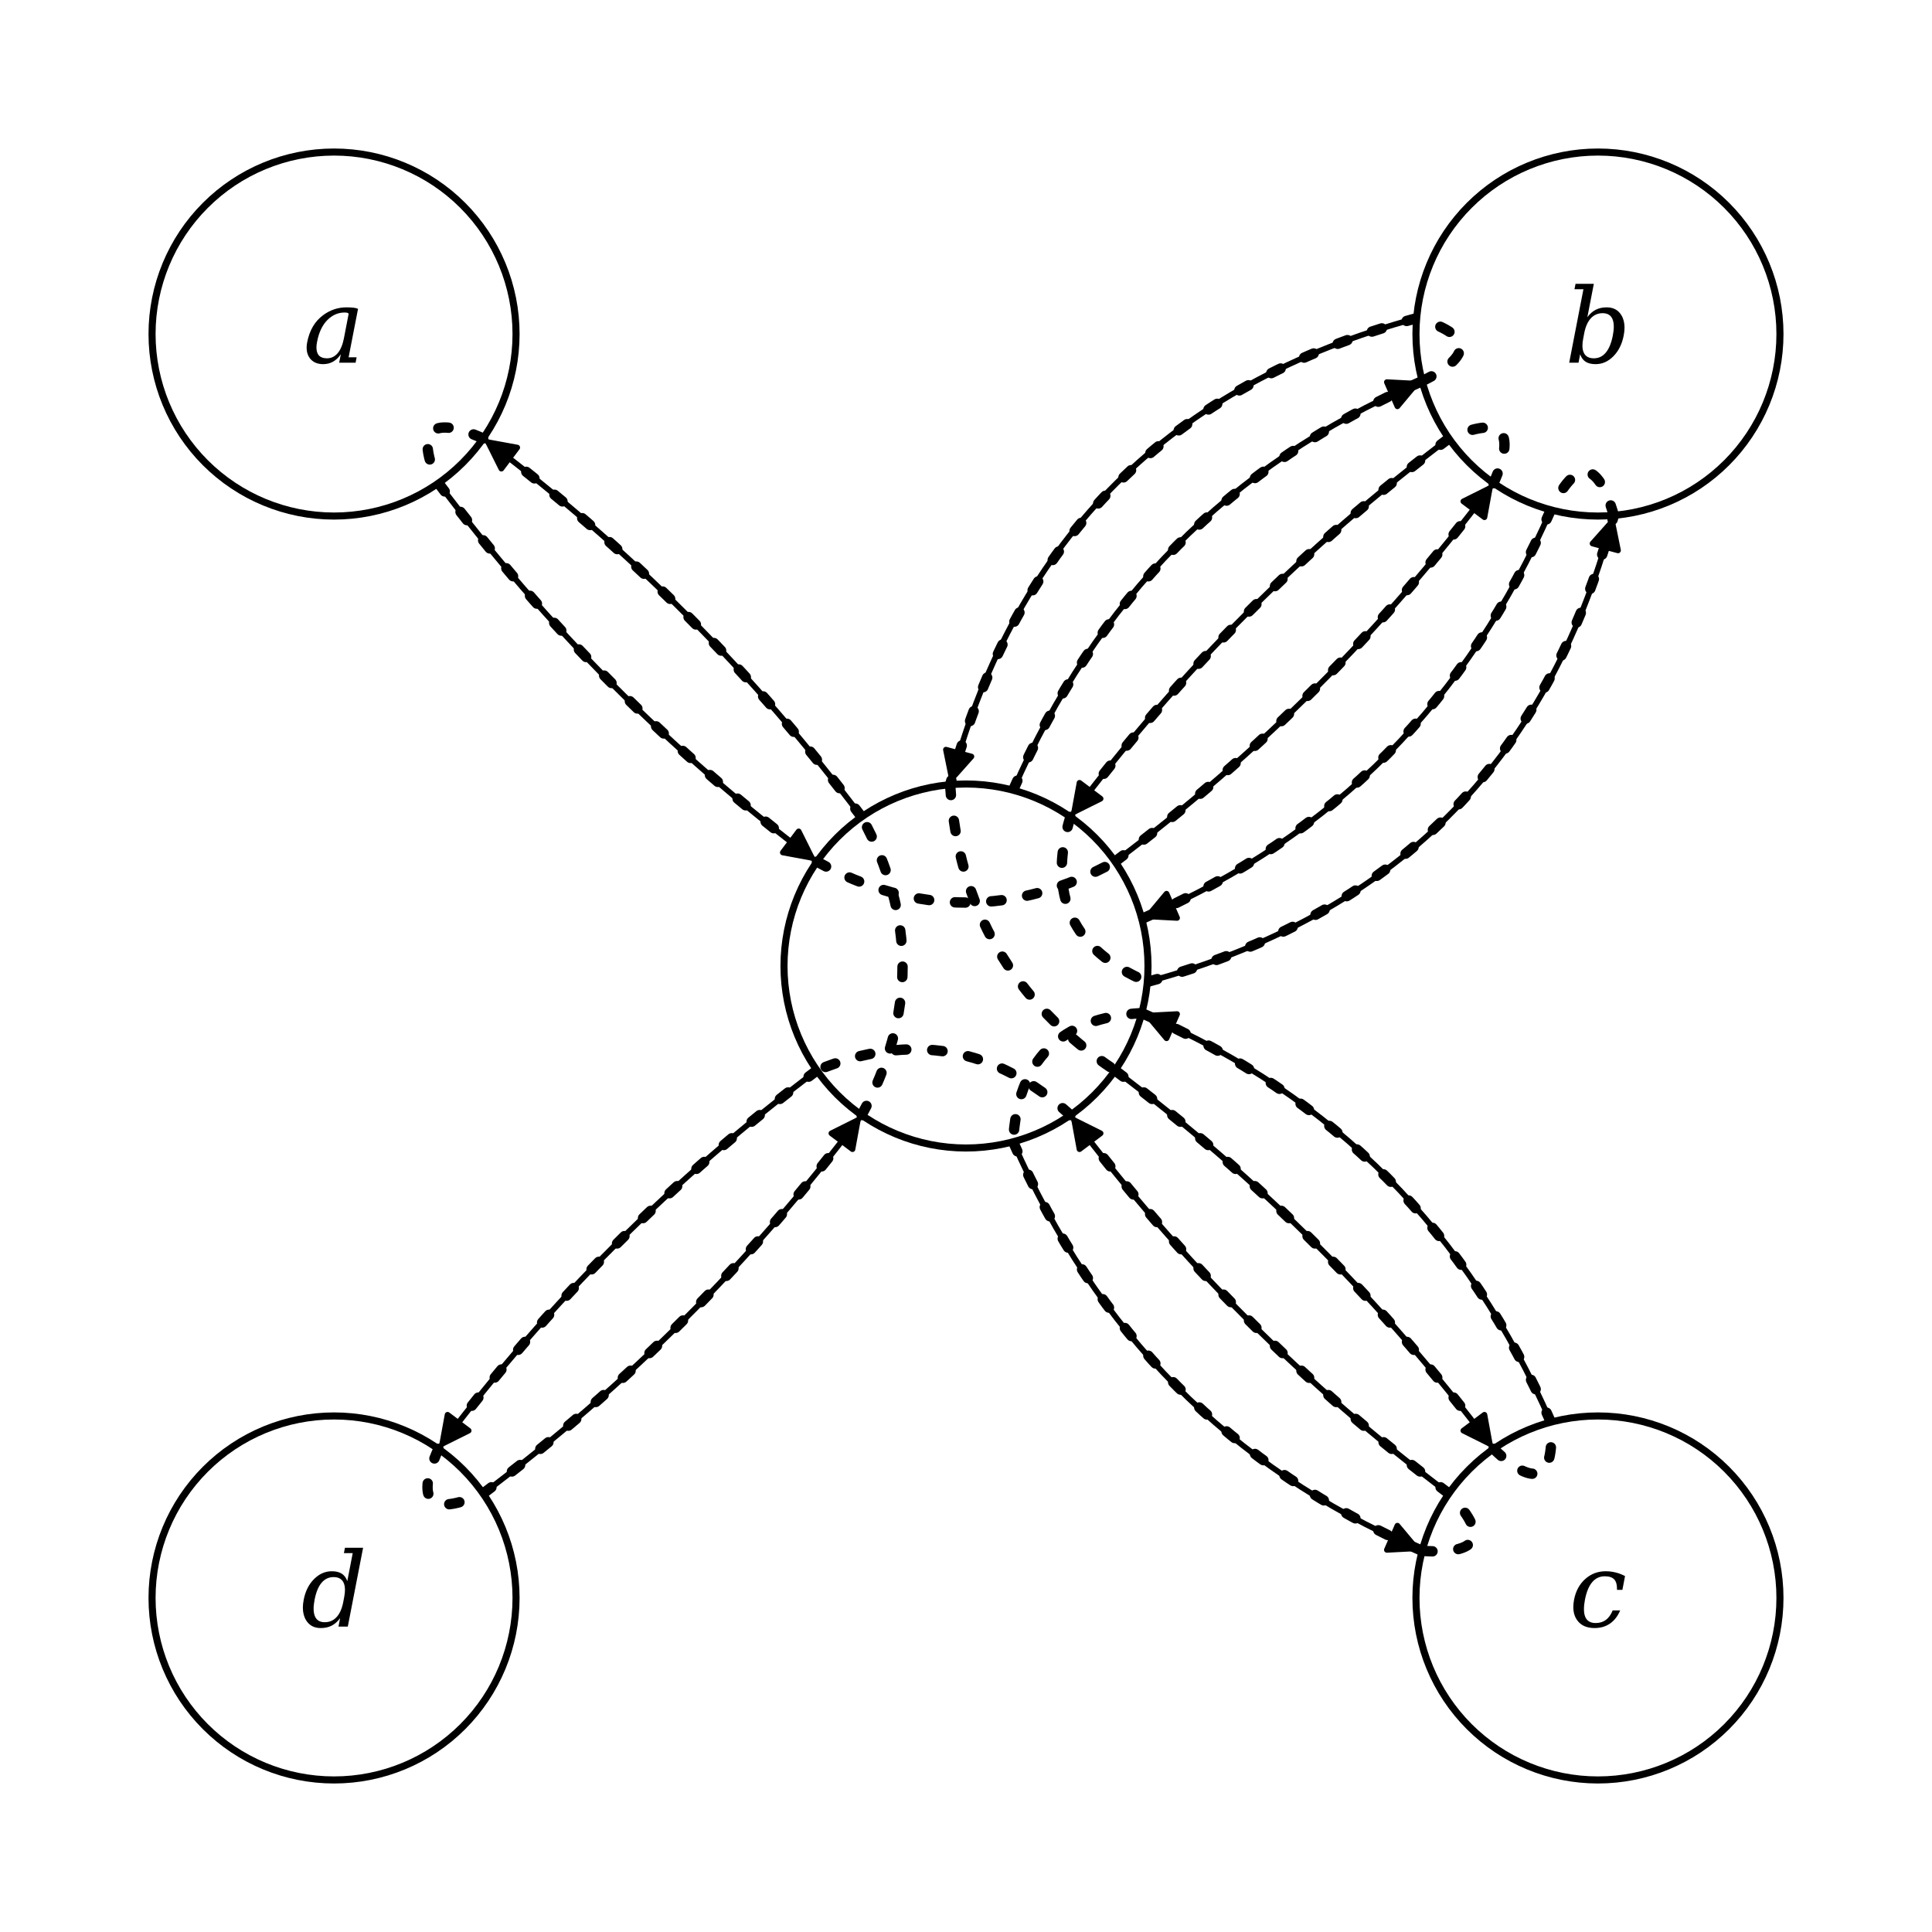
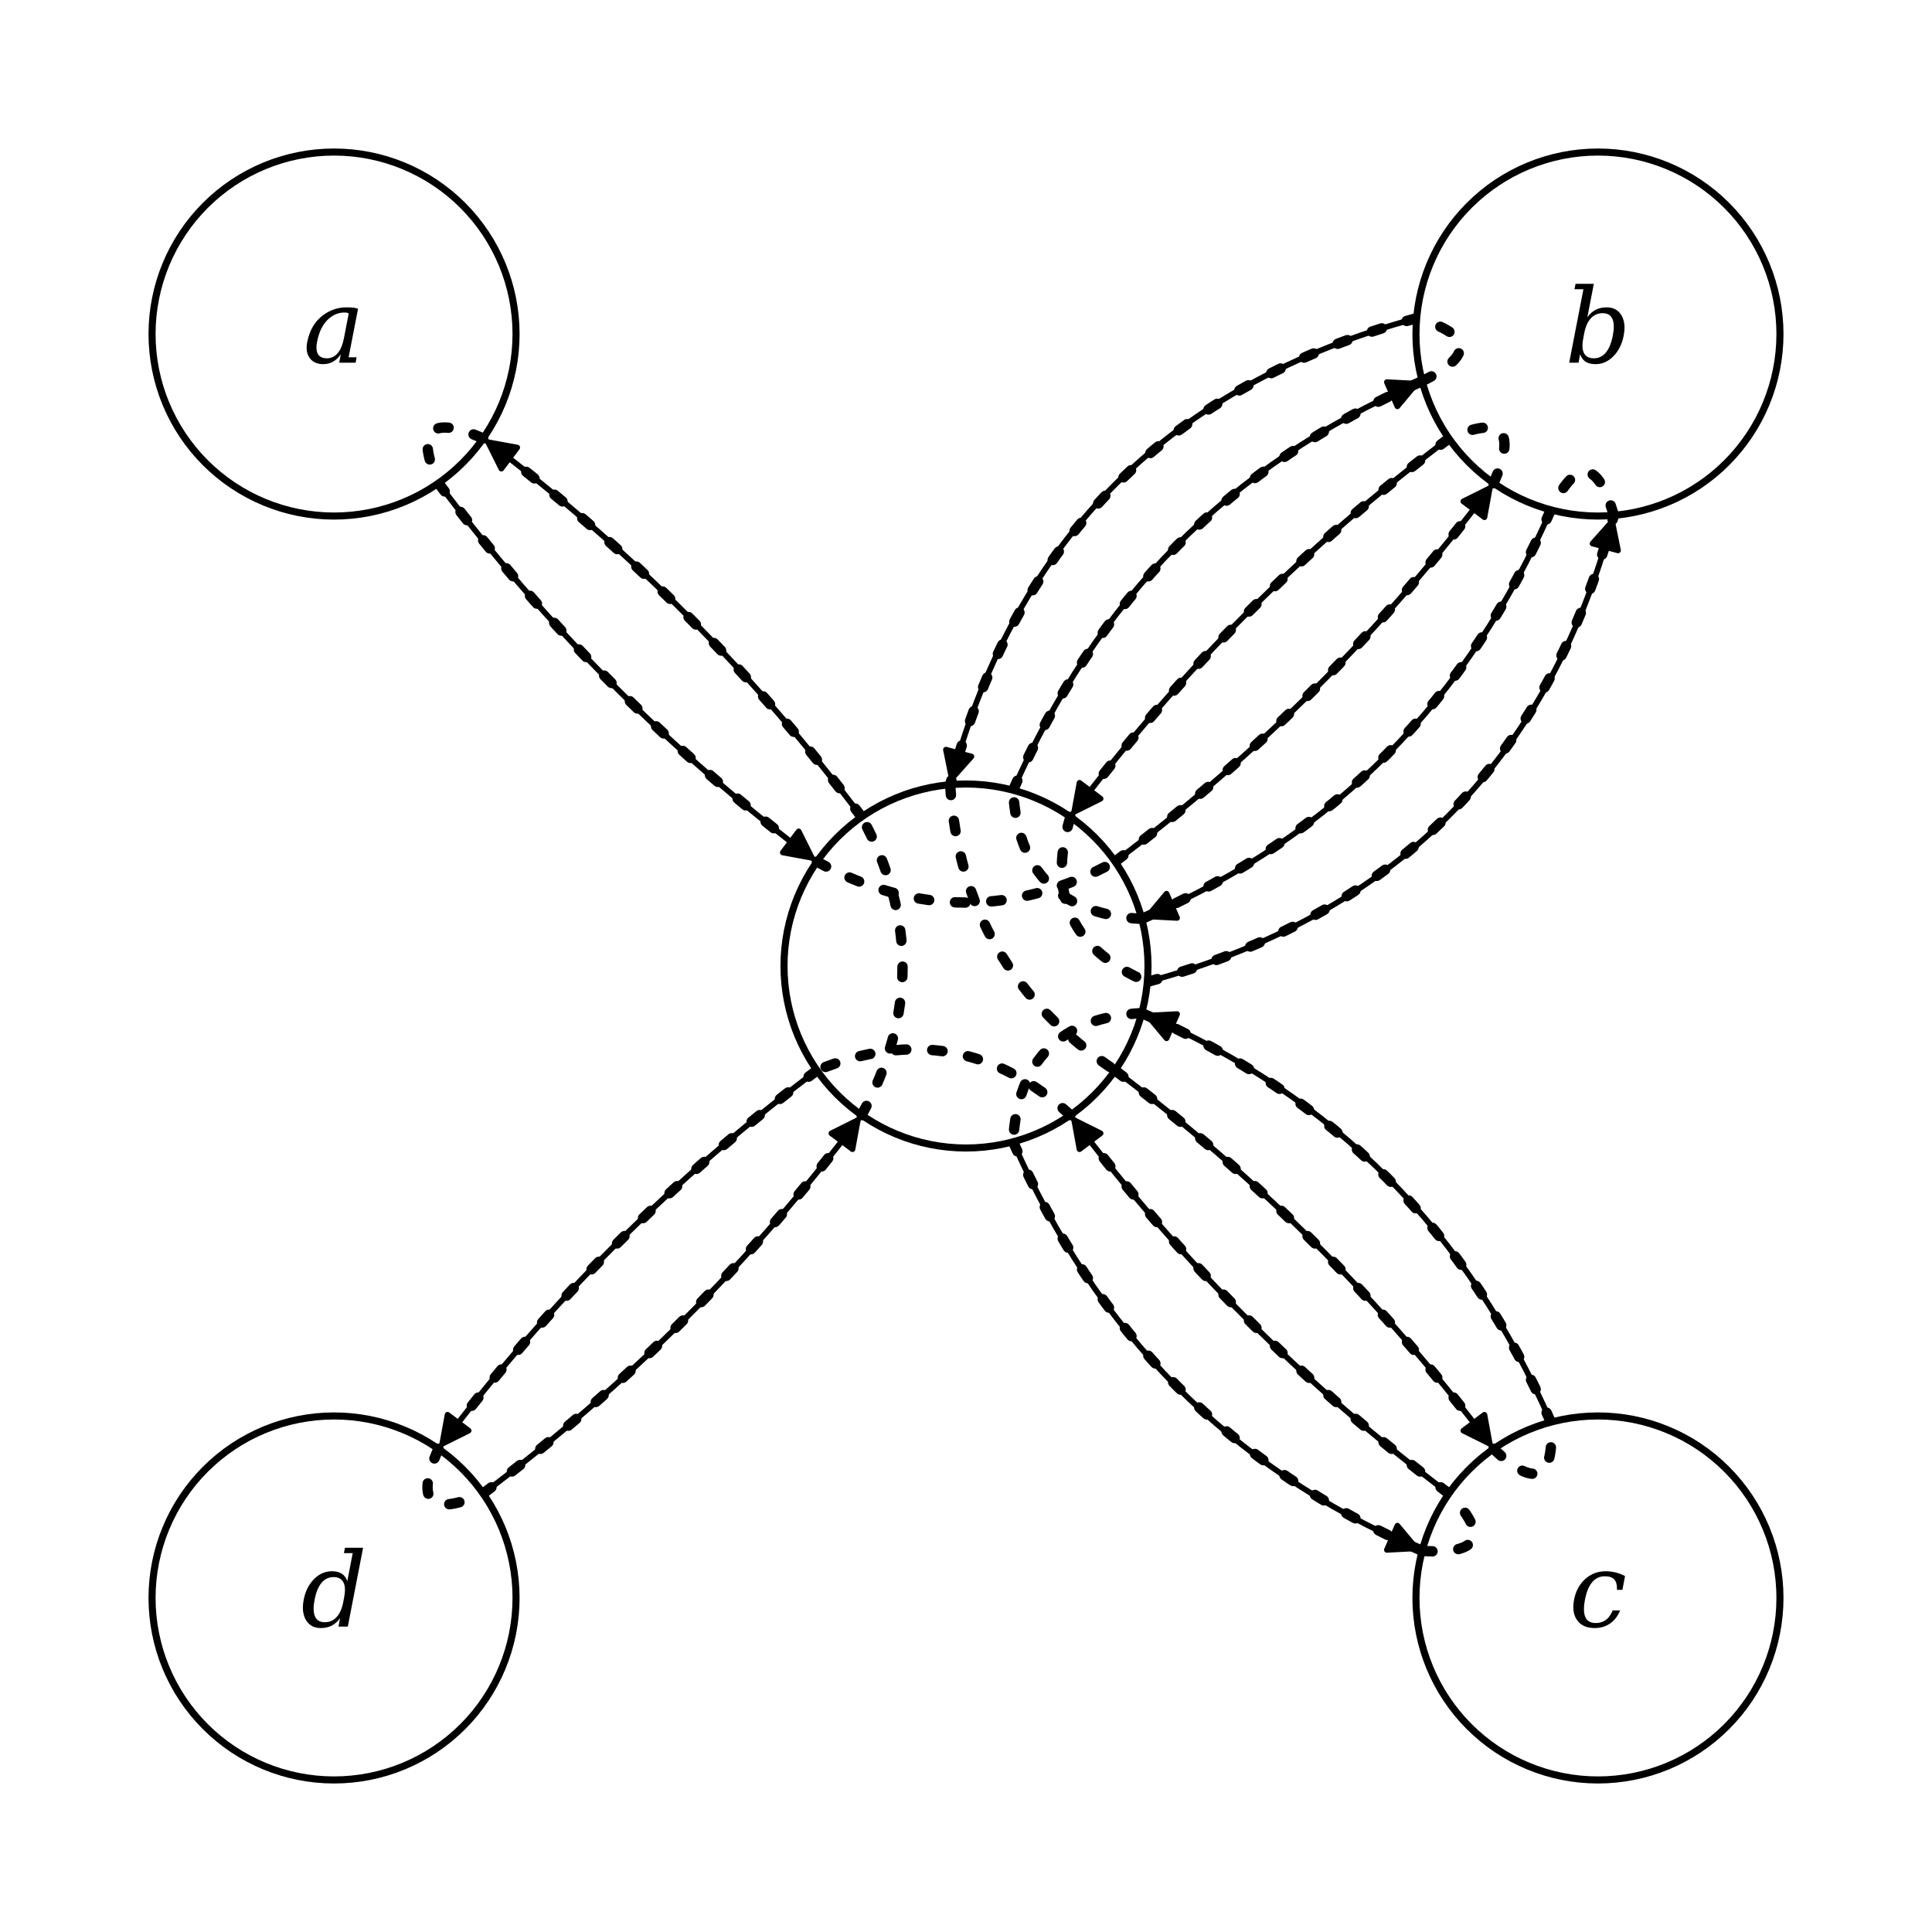
<svg xmlns="http://www.w3.org/2000/svg" xmlns:xlink="http://www.w3.org/1999/xlink" width="409.68pt" height="409.68pt" viewBox="0 0 409.68 409.68" version="1.1">
  <defs>
    <style type="text/css">*{stroke-linejoin: round; stroke-linecap: butt}</style>
  </defs>
  <g id="figure_1">
    <g id="patch_1">
      <path d="M 0 409.68  L 409.68 409.68  L 409.68 0  L 0 0  z " style="fill: #ffffff" />
    </g>
    <g id="axes_1">
      <g id="patch_2">
-         <path d="M 92.971 102.448  Q 127.413 148.261 172.154 181.897  " clip-path="url(#pc5be19a4e5)" style="fill: none; stroke: #000000; stroke-width: 1.2; stroke-linecap: round" />
-         <path d="M 169.36 176.294  L 172.154 181.897  L 165.995 180.77  z " clip-path="url(#pc5be19a4e5)" style="stroke: #000000; stroke-width: 1.2; stroke-linecap: round" />
+         <path d="M 92.971 102.448  Q 127.413 148.261 172.154 181.897  " clip-path="url(#p7b0870ecf8)" style="fill: none; stroke: #000000; stroke-width: 1.2; stroke-linecap: round" />
+         <path d="M 169.36 176.294  L 172.154 181.897  L 165.995 180.77  z " clip-path="url(#p7b0870ecf8)" style="stroke: #000000; stroke-width: 1.2; stroke-linecap: round" />
      </g>
      <g id="patch_3">
-         <path d="M 182.704 173.226  Q 148.261 127.413 103.521 93.777  " clip-path="url(#pc5be19a4e5)" style="fill: none; stroke: #000000; stroke-width: 1.2; stroke-linecap: round" />
-         <path d="M 106.314 99.38  L 103.521 93.777  L 109.68 94.904  z " clip-path="url(#pc5be19a4e5)" style="stroke: #000000; stroke-width: 1.2; stroke-linecap: round" />
+         <path d="M 182.704 173.226  Q 148.261 127.413 103.521 93.777  " clip-path="url(#p7b0870ecf8)" style="fill: none; stroke: #000000; stroke-width: 1.2; stroke-linecap: round" />
+         <path d="M 106.314 99.38  L 103.521 93.777  L 109.68 94.904  z " clip-path="url(#p7b0870ecf8)" style="stroke: #000000; stroke-width: 1.2; stroke-linecap: round" />
      </g>
      <g id="patch_4">
-         <path d="M 300.399 67.471  Q 222.511 88.505 201.826 165.098  " clip-path="url(#pc5be19a4e5)" style="fill: none; stroke: #000000; stroke-width: 1.2; stroke-linecap: round" />
-         <path d="M 205.989 160.422  L 201.826 165.098  L 200.583 158.962  z " clip-path="url(#pc5be19a4e5)" style="stroke: #000000; stroke-width: 1.2; stroke-linecap: round" />
+         <path d="M 300.399 67.471  Q 222.511 88.505 201.826 165.098  " clip-path="url(#p7b0870ecf8)" style="fill: none; stroke: #000000; stroke-width: 1.2; stroke-linecap: round" />
+         <path d="M 205.989 160.422  L 201.826 165.098  L 200.583 158.962  z " clip-path="url(#p7b0870ecf8)" style="stroke: #000000; stroke-width: 1.2; stroke-linecap: round" />
      </g>
      <g id="patch_5">
-         <path d="M 214.829 167.561  Q 241.142 107.136 300.337 81.359  " clip-path="url(#pc5be19a4e5)" style="fill: none; stroke: #000000; stroke-width: 1.2; stroke-linecap: round" />
-         <path d="M 294.085 81.028  L 300.337 81.359  L 296.32 86.162  z " clip-path="url(#pc5be19a4e5)" style="stroke: #000000; stroke-width: 1.2; stroke-linecap: round" />
+         <path d="M 214.829 167.561  Q 241.142 107.136 300.337 81.359  " clip-path="url(#p7b0870ecf8)" style="fill: none; stroke: #000000; stroke-width: 1.2; stroke-linecap: round" />
+         <path d="M 294.085 81.028  L 300.337 81.359  L 296.32 86.162  z " clip-path="url(#p7b0870ecf8)" style="stroke: #000000; stroke-width: 1.2; stroke-linecap: round" />
      </g>
      <g id="patch_6">
-         <path d="M 307.232 92.971  Q 261.419 127.413 227.783 172.154  " clip-path="url(#pc5be19a4e5)" style="fill: none; stroke: #000000; stroke-width: 1.2; stroke-linecap: round" />
-         <path d="M 233.386 169.36  L 227.783 172.154  L 228.91 165.995  z " clip-path="url(#pc5be19a4e5)" style="stroke: #000000; stroke-width: 1.2; stroke-linecap: round" />
+         <path d="M 307.232 92.971  Q 261.419 127.413 227.783 172.154  " clip-path="url(#p7b0870ecf8)" style="fill: none; stroke: #000000; stroke-width: 1.2; stroke-linecap: round" />
+         <path d="M 233.386 169.36  L 227.783 172.154  L 228.91 165.995  z " clip-path="url(#p7b0870ecf8)" style="stroke: #000000; stroke-width: 1.2; stroke-linecap: round" />
      </g>
      <g id="patch_7">
-         <path d="M 236.454 182.704  Q 282.267 148.261 315.903 103.521  " clip-path="url(#pc5be19a4e5)" style="fill: none; stroke: #000000; stroke-width: 1.2; stroke-linecap: round" />
-         <path d="M 310.3 106.314  L 315.903 103.521  L 314.776 109.68  z " clip-path="url(#pc5be19a4e5)" style="stroke: #000000; stroke-width: 1.2; stroke-linecap: round" />
+         <path d="M 236.454 182.704  Q 282.267 148.261 315.903 103.521  " clip-path="url(#p7b0870ecf8)" style="fill: none; stroke: #000000; stroke-width: 1.2; stroke-linecap: round" />
+         <path d="M 310.3 106.314  L 315.903 103.521  L 314.776 109.68  z " clip-path="url(#p7b0870ecf8)" style="stroke: #000000; stroke-width: 1.2; stroke-linecap: round" />
      </g>
      <g id="patch_8">
-         <path d="M 328.857 108.113  Q 302.544 168.538 243.349 194.316  " clip-path="url(#pc5be19a4e5)" style="fill: none; stroke: #000000; stroke-width: 1.2; stroke-linecap: round" />
-         <path d="M 249.601 194.647  L 243.349 194.316  L 247.365 189.513  z " clip-path="url(#pc5be19a4e5)" style="stroke: #000000; stroke-width: 1.2; stroke-linecap: round" />
+         <path d="M 328.857 108.113  Q 302.544 168.538 243.349 194.316  " clip-path="url(#p7b0870ecf8)" style="fill: none; stroke: #000000; stroke-width: 1.2; stroke-linecap: round" />
+         <path d="M 249.601 194.647  L 243.349 194.316  L 247.365 189.513  z " clip-path="url(#p7b0870ecf8)" style="stroke: #000000; stroke-width: 1.2; stroke-linecap: round" />
      </g>
      <g id="patch_9">
-         <path d="M 243.287 208.204  Q 321.175 187.169 341.859 110.576  " clip-path="url(#pc5be19a4e5)" style="fill: none; stroke: #000000; stroke-width: 1.2; stroke-linecap: round" />
-         <path d="M 337.696 115.253  L 341.859 110.576  L 343.103 116.713  z " clip-path="url(#pc5be19a4e5)" style="stroke: #000000; stroke-width: 1.2; stroke-linecap: round" />
+         <path d="M 243.287 208.204  Q 321.175 187.169 341.859 110.576  " clip-path="url(#p7b0870ecf8)" style="fill: none; stroke: #000000; stroke-width: 1.2; stroke-linecap: round" />
+         <path d="M 337.696 115.253  L 341.859 110.576  L 343.103 116.713  z " clip-path="url(#p7b0870ecf8)" style="stroke: #000000; stroke-width: 1.2; stroke-linecap: round" />
      </g>
      <g id="patch_10">
-         <path d="M 328.857 301.567  Q 302.544 241.142 243.349 215.364  " clip-path="url(#pc5be19a4e5)" style="fill: none; stroke: #000000; stroke-width: 1.2; stroke-linecap: round" />
-         <path d="M 247.365 220.167  L 243.349 215.364  L 249.601 215.033  z " clip-path="url(#pc5be19a4e5)" style="stroke: #000000; stroke-width: 1.2; stroke-linecap: round" />
+         <path d="M 328.857 301.567  Q 302.544 241.142 243.349 215.364  " clip-path="url(#p7b0870ecf8)" style="fill: none; stroke: #000000; stroke-width: 1.2; stroke-linecap: round" />
+         <path d="M 247.365 220.167  L 243.349 215.364  L 249.601 215.033  z " clip-path="url(#p7b0870ecf8)" style="stroke: #000000; stroke-width: 1.2; stroke-linecap: round" />
      </g>
      <g id="patch_11">
-         <path d="M 236.454 226.976  Q 282.267 261.419 315.903 306.159  " clip-path="url(#pc5be19a4e5)" style="fill: none; stroke: #000000; stroke-width: 1.2; stroke-linecap: round" />
-         <path d="M 314.776 300  L 315.903 306.159  L 310.3 303.366  z " clip-path="url(#pc5be19a4e5)" style="stroke: #000000; stroke-width: 1.2; stroke-linecap: round" />
+         <path d="M 236.454 226.976  Q 282.267 261.419 315.903 306.159  " clip-path="url(#p7b0870ecf8)" style="fill: none; stroke: #000000; stroke-width: 1.2; stroke-linecap: round" />
+         <path d="M 314.776 300  L 315.903 306.159  L 310.3 303.366  z " clip-path="url(#p7b0870ecf8)" style="stroke: #000000; stroke-width: 1.2; stroke-linecap: round" />
      </g>
      <g id="patch_12">
-         <path d="M 307.232 316.709  Q 261.419 282.267 227.783 237.526  " clip-path="url(#pc5be19a4e5)" style="fill: none; stroke: #000000; stroke-width: 1.2; stroke-linecap: round" />
-         <path d="M 228.91 243.685  L 227.783 237.526  L 233.386 240.32  z " clip-path="url(#pc5be19a4e5)" style="stroke: #000000; stroke-width: 1.2; stroke-linecap: round" />
+         <path d="M 307.232 316.709  Q 261.419 282.267 227.783 237.526  " clip-path="url(#p7b0870ecf8)" style="fill: none; stroke: #000000; stroke-width: 1.2; stroke-linecap: round" />
+         <path d="M 228.91 243.685  L 227.783 237.526  L 233.386 240.32  z " clip-path="url(#p7b0870ecf8)" style="stroke: #000000; stroke-width: 1.2; stroke-linecap: round" />
      </g>
      <g id="patch_13">
-         <path d="M 214.829 242.119  Q 241.142 302.544 300.337 328.321  " clip-path="url(#pc5be19a4e5)" style="fill: none; stroke: #000000; stroke-width: 1.2; stroke-linecap: round" />
-         <path d="M 296.32 323.518  L 300.337 328.321  L 294.085 328.652  z " clip-path="url(#pc5be19a4e5)" style="stroke: #000000; stroke-width: 1.2; stroke-linecap: round" />
+         <path d="M 214.829 242.119  Q 241.142 302.544 300.337 328.321  " clip-path="url(#p7b0870ecf8)" style="fill: none; stroke: #000000; stroke-width: 1.2; stroke-linecap: round" />
+         <path d="M 296.32 323.518  L 300.337 328.321  L 294.085 328.652  z " clip-path="url(#p7b0870ecf8)" style="stroke: #000000; stroke-width: 1.2; stroke-linecap: round" />
      </g>
      <g id="patch_14">
-         <path d="M 102.448 316.709  Q 148.261 282.267 181.897 237.526  " clip-path="url(#pc5be19a4e5)" style="fill: none; stroke: #000000; stroke-width: 1.2; stroke-linecap: round" />
-         <path d="M 176.294 240.32  L 181.897 237.526  L 180.77 243.685  z " clip-path="url(#pc5be19a4e5)" style="stroke: #000000; stroke-width: 1.2; stroke-linecap: round" />
+         <path d="M 102.448 316.709  Q 148.261 282.267 181.897 237.526  " clip-path="url(#p7b0870ecf8)" style="fill: none; stroke: #000000; stroke-width: 1.2; stroke-linecap: round" />
+         <path d="M 176.294 240.32  L 181.897 237.526  L 180.77 243.685  z " clip-path="url(#p7b0870ecf8)" style="stroke: #000000; stroke-width: 1.2; stroke-linecap: round" />
      </g>
      <g id="patch_15">
-         <path d="M 173.226 226.976  Q 127.413 261.419 93.777 306.159  " clip-path="url(#pc5be19a4e5)" style="fill: none; stroke: #000000; stroke-width: 1.2; stroke-linecap: round" />
-         <path d="M 99.38 303.366  L 93.777 306.159  L 94.904 300  z " clip-path="url(#pc5be19a4e5)" style="stroke: #000000; stroke-width: 1.2; stroke-linecap: round" />
+         <path d="M 173.226 226.976  Q 127.413 261.419 93.777 306.159  " clip-path="url(#p7b0870ecf8)" style="fill: none; stroke: #000000; stroke-width: 1.2; stroke-linecap: round" />
+         <path d="M 99.38 303.366  L 93.777 306.159  L 94.904 300  z " clip-path="url(#p7b0870ecf8)" style="stroke: #000000; stroke-width: 1.2; stroke-linecap: round" />
      </g>
      <g id="patch_16">
-         <path d="M 214.829 167.561  Q 241.142 107.136 301.567 80.823  " clip-path="url(#pc5be19a4e5)" style="fill: none; stroke-dasharray: 2.2,5.5; stroke-dashoffset: 0; stroke: #000000; stroke-width: 2.2; stroke-linejoin: miter; stroke-linecap: round" />
+         <path d="M 214.829 167.561  Q 241.142 107.136 301.567 80.823  " clip-path="url(#p7b0870ecf8)" style="fill: none; stroke-dasharray: 2.2,5.5; stroke-dashoffset: 0; stroke: #000000; stroke-width: 2.2; stroke-linejoin: miter; stroke-linecap: round" />
      </g>
      <g id="patch_17">
-         <path d="M 300.399 67.471  Q 222.511 88.505 201.476 166.393  " clip-path="url(#pc5be19a4e5)" style="fill: none; stroke-dasharray: 2.2,5.5; stroke-dashoffset: 0; stroke: #000000; stroke-width: 2.2; stroke-linejoin: miter; stroke-linecap: round" />
+         <path d="M 300.399 67.471  Q 222.511 88.505 201.476 166.393  " clip-path="url(#p7b0870ecf8)" style="fill: none; stroke-dasharray: 2.2,5.5; stroke-dashoffset: 0; stroke: #000000; stroke-width: 2.2; stroke-linejoin: miter; stroke-linecap: round" />
      </g>
      <g id="patch_18">
-         <path d="M 236.454 226.976  Q 282.267 261.419 316.709 307.232  " clip-path="url(#pc5be19a4e5)" style="fill: none; stroke-dasharray: 2.2,5.5; stroke-dashoffset: 0; stroke: #000000; stroke-width: 2.2; stroke-linejoin: miter; stroke-linecap: round" />
+         <path d="M 236.454 226.976  Q 282.267 261.419 316.709 307.232  " clip-path="url(#p7b0870ecf8)" style="fill: none; stroke-dasharray: 2.2,5.5; stroke-dashoffset: 0; stroke: #000000; stroke-width: 2.2; stroke-linejoin: miter; stroke-linecap: round" />
      </g>
      <g id="patch_19">
-         <path d="M 328.857 301.567  Q 302.544 241.142 242.119 214.829  " clip-path="url(#pc5be19a4e5)" style="fill: none; stroke-dasharray: 2.2,5.5; stroke-dashoffset: 0; stroke: #000000; stroke-width: 2.2; stroke-linejoin: miter; stroke-linecap: round" />
+         <path d="M 328.857 301.567  Q 302.544 241.142 242.119 214.829  " clip-path="url(#p7b0870ecf8)" style="fill: none; stroke-dasharray: 2.2,5.5; stroke-dashoffset: 0; stroke: #000000; stroke-width: 2.2; stroke-linejoin: miter; stroke-linecap: round" />
      </g>
      <g id="patch_20">
-         <path d="M 214.829 242.119  Q 241.142 302.544 301.567 328.857  " clip-path="url(#pc5be19a4e5)" style="fill: none; stroke-dasharray: 2.2,5.5; stroke-dashoffset: 0; stroke: #000000; stroke-width: 2.2; stroke-linejoin: miter; stroke-linecap: round" />
+         <path d="M 214.829 242.119  Q 241.142 302.544 301.567 328.857  " clip-path="url(#p7b0870ecf8)" style="fill: none; stroke-dasharray: 2.2,5.5; stroke-dashoffset: 0; stroke: #000000; stroke-width: 2.2; stroke-linejoin: miter; stroke-linecap: round" />
      </g>
      <g id="patch_21">
-         <path d="M 307.232 316.709  Q 261.419 282.267 226.976 236.454  " clip-path="url(#pc5be19a4e5)" style="fill: none; stroke-dasharray: 2.2,5.5; stroke-dashoffset: 0; stroke: #000000; stroke-width: 2.2; stroke-linejoin: miter; stroke-linecap: round" />
+         <path d="M 307.232 316.709  Q 261.419 282.267 226.976 236.454  " clip-path="url(#p7b0870ecf8)" style="fill: none; stroke-dasharray: 2.2,5.5; stroke-dashoffset: 0; stroke: #000000; stroke-width: 2.2; stroke-linejoin: miter; stroke-linecap: round" />
      </g>
      <g id="patch_22">
-         <path d="M 173.226 226.976  Q 127.413 261.419 92.971 307.232  " clip-path="url(#pc5be19a4e5)" style="fill: none; stroke-dasharray: 2.2,5.5; stroke-dashoffset: 0; stroke: #000000; stroke-width: 2.2; stroke-linejoin: miter; stroke-linecap: round" />
+         <path d="M 173.226 226.976  Q 127.413 261.419 92.971 307.232  " clip-path="url(#p7b0870ecf8)" style="fill: none; stroke-dasharray: 2.2,5.5; stroke-dashoffset: 0; stroke: #000000; stroke-width: 2.2; stroke-linejoin: miter; stroke-linecap: round" />
      </g>
      <g id="patch_23">
-         <path d="M 102.448 316.709  Q 148.261 282.267 182.704 236.454  " clip-path="url(#pc5be19a4e5)" style="fill: none; stroke-dasharray: 2.2,5.5; stroke-dashoffset: 0; stroke: #000000; stroke-width: 2.2; stroke-linejoin: miter; stroke-linecap: round" />
+         <path d="M 102.448 316.709  Q 148.261 282.267 182.704 236.454  " clip-path="url(#p7b0870ecf8)" style="fill: none; stroke-dasharray: 2.2,5.5; stroke-dashoffset: 0; stroke: #000000; stroke-width: 2.2; stroke-linejoin: miter; stroke-linecap: round" />
      </g>
      <g id="patch_24">
-         <path d="M 182.704 173.226  Q 148.261 127.413 102.448 92.971  " clip-path="url(#pc5be19a4e5)" style="fill: none; stroke-dasharray: 2.2,5.5; stroke-dashoffset: 0; stroke: #000000; stroke-width: 2.2; stroke-linejoin: miter; stroke-linecap: round" />
+         <path d="M 182.704 173.226  Q 148.261 127.413 102.448 92.971  " clip-path="url(#p7b0870ecf8)" style="fill: none; stroke-dasharray: 2.2,5.5; stroke-dashoffset: 0; stroke: #000000; stroke-width: 2.2; stroke-linejoin: miter; stroke-linecap: round" />
      </g>
      <g id="patch_25">
-         <path d="M 92.971 102.448  Q 127.413 148.261 173.226 182.704  " clip-path="url(#pc5be19a4e5)" style="fill: none; stroke-dasharray: 2.2,5.5; stroke-dashoffset: 0; stroke: #000000; stroke-width: 2.2; stroke-linejoin: miter; stroke-linecap: round" />
+         <path d="M 92.971 102.448  Q 127.413 148.261 173.226 182.704  " clip-path="url(#p7b0870ecf8)" style="fill: none; stroke-dasharray: 2.2,5.5; stroke-dashoffset: 0; stroke: #000000; stroke-width: 2.2; stroke-linejoin: miter; stroke-linecap: round" />
      </g>
      <g id="patch_26">
-         <path d="M 236.454 182.704  Q 282.267 148.261 316.709 102.448  " clip-path="url(#pc5be19a4e5)" style="fill: none; stroke-dasharray: 2.2,5.5; stroke-dashoffset: 0; stroke: #000000; stroke-width: 2.2; stroke-linejoin: miter; stroke-linecap: round" />
+         <path d="M 236.454 182.704  Q 282.267 148.261 316.709 102.448  " clip-path="url(#p7b0870ecf8)" style="fill: none; stroke-dasharray: 2.2,5.5; stroke-dashoffset: 0; stroke: #000000; stroke-width: 2.2; stroke-linejoin: miter; stroke-linecap: round" />
      </g>
      <g id="patch_27">
-         <path d="M 307.232 92.971  Q 261.419 127.413 226.976 173.226  " clip-path="url(#pc5be19a4e5)" style="fill: none; stroke-dasharray: 2.2,5.5; stroke-dashoffset: 0; stroke: #000000; stroke-width: 2.2; stroke-linejoin: miter; stroke-linecap: round" />
+         <path d="M 307.232 92.971  Q 261.419 127.413 226.976 173.226  " clip-path="url(#p7b0870ecf8)" style="fill: none; stroke-dasharray: 2.2,5.5; stroke-dashoffset: 0; stroke: #000000; stroke-width: 2.2; stroke-linejoin: miter; stroke-linecap: round" />
      </g>
      <g id="patch_28">
-         <path d="M 243.287 208.204  Q 321.175 187.169 342.209 109.281  " clip-path="url(#pc5be19a4e5)" style="fill: none; stroke-dasharray: 2.2,5.5; stroke-dashoffset: 0; stroke: #000000; stroke-width: 2.2; stroke-linejoin: miter; stroke-linecap: round" />
+         <path d="M 243.287 208.204  Q 321.175 187.169 342.209 109.281  " clip-path="url(#p7b0870ecf8)" style="fill: none; stroke-dasharray: 2.2,5.5; stroke-dashoffset: 0; stroke: #000000; stroke-width: 2.2; stroke-linejoin: miter; stroke-linecap: round" />
      </g>
      <g id="patch_29">
-         <path d="M 328.857 108.113  Q 302.544 168.538 242.119 194.851  " clip-path="url(#pc5be19a4e5)" style="fill: none; stroke-dasharray: 2.2,5.5; stroke-dashoffset: 0; stroke: #000000; stroke-width: 2.2; stroke-linejoin: miter; stroke-linecap: round" />
+         <path d="M 328.857 108.113  Q 302.544 168.538 242.119 194.851  " clip-path="url(#p7b0870ecf8)" style="fill: none; stroke-dasharray: 2.2,5.5; stroke-dashoffset: 0; stroke: #000000; stroke-width: 2.2; stroke-linejoin: miter; stroke-linecap: round" />
      </g>
      <g id="patch_30">
-         <path d="M 70.834 109.428  C 81.07 109.428 90.887 105.362 98.124 98.124  C 105.362 90.887 109.428 81.07 109.428 70.834  C 109.428 60.599 105.362 50.782 98.124 43.545  C 90.887 36.307 81.07 32.241 70.834 32.241  C 60.599 32.241 50.782 36.307 43.545 43.545  C 36.307 50.782 32.241 60.599 32.241 70.834  C 32.241 81.07 36.307 90.887 43.545 98.124  C 50.782 105.362 60.599 109.428 70.834 109.428  z " clip-path="url(#pc5be19a4e5)" style="fill: #ffffff; stroke: #000000; stroke-width: 1.5; stroke-linejoin: miter" />
+         <path d="M 70.834 109.428  C 81.07 109.428 90.887 105.362 98.124 98.124  C 105.362 90.887 109.428 81.07 109.428 70.834  C 109.428 60.599 105.362 50.782 98.124 43.545  C 90.887 36.307 81.07 32.241 70.834 32.241  C 60.599 32.241 50.782 36.307 43.545 43.545  C 36.307 50.782 32.241 60.599 32.241 70.834  C 32.241 81.07 36.307 90.887 43.545 98.124  C 50.782 105.362 60.599 109.428 70.834 109.428  z " clip-path="url(#p7b0870ecf8)" style="fill: #ffffff; stroke: #000000; stroke-width: 1.5; stroke-linejoin: miter" />
      </g>
      <g id="patch_31">
-         <path d="M 338.846 109.428  C 349.081 109.428 358.898 105.362 366.135 98.124  C 373.373 90.887 377.439 81.07 377.439 70.834  C 377.439 60.599 373.373 50.782 366.135 43.545  C 358.898 36.307 349.081 32.241 338.846 32.241  C 328.61 32.241 318.793 36.307 311.556 43.545  C 304.318 50.782 300.252 60.599 300.252 70.834  C 300.252 81.07 304.318 90.887 311.556 98.124  C 318.793 105.362 328.61 109.428 338.846 109.428  z " clip-path="url(#pc5be19a4e5)" style="fill: #ffffff; stroke: #000000; stroke-width: 1.5; stroke-linejoin: miter" />
+         <path d="M 338.846 109.428  C 349.081 109.428 358.898 105.362 366.135 98.124  C 373.373 90.887 377.439 81.07 377.439 70.834  C 377.439 60.599 373.373 50.782 366.135 43.545  C 358.898 36.307 349.081 32.241 338.846 32.241  C 328.61 32.241 318.793 36.307 311.556 43.545  C 304.318 50.782 300.252 60.599 300.252 70.834  C 300.252 81.07 304.318 90.887 311.556 98.124  C 318.793 105.362 328.61 109.428 338.846 109.428  z " clip-path="url(#p7b0870ecf8)" style="fill: #ffffff; stroke: #000000; stroke-width: 1.5; stroke-linejoin: miter" />
      </g>
      <g id="patch_32">
-         <path d="M 338.846 377.439  C 349.081 377.439 358.898 373.373 366.135 366.135  C 373.373 358.898 377.439 349.081 377.439 338.846  C 377.439 328.61 373.373 318.793 366.135 311.556  C 358.898 304.318 349.081 300.252 338.846 300.252  C 328.61 300.252 318.793 304.318 311.556 311.556  C 304.318 318.793 300.252 328.61 300.252 338.846  C 300.252 349.081 304.318 358.898 311.556 366.135  C 318.793 373.373 328.61 377.439 338.846 377.439  z " clip-path="url(#pc5be19a4e5)" style="fill: #ffffff; stroke: #000000; stroke-width: 1.5; stroke-linejoin: miter" />
+         <path d="M 338.846 377.439  C 349.081 377.439 358.898 373.373 366.135 366.135  C 373.373 358.898 377.439 349.081 377.439 338.846  C 377.439 328.61 373.373 318.793 366.135 311.556  C 358.898 304.318 349.081 300.252 338.846 300.252  C 328.61 300.252 318.793 304.318 311.556 311.556  C 304.318 318.793 300.252 328.61 300.252 338.846  C 300.252 349.081 304.318 358.898 311.556 366.135  C 318.793 373.373 328.61 377.439 338.846 377.439  z " clip-path="url(#p7b0870ecf8)" style="fill: #ffffff; stroke: #000000; stroke-width: 1.5; stroke-linejoin: miter" />
      </g>
      <g id="patch_33">
-         <path d="M 70.834 377.439  C 81.07 377.439 90.887 373.373 98.124 366.135  C 105.362 358.898 109.428 349.081 109.428 338.846  C 109.428 328.61 105.362 318.793 98.124 311.556  C 90.887 304.318 81.07 300.252 70.834 300.252  C 60.599 300.252 50.782 304.318 43.545 311.556  C 36.307 318.793 32.241 328.61 32.241 338.846  C 32.241 349.081 36.307 358.898 43.545 366.135  C 50.782 373.373 60.599 377.439 70.834 377.439  z " clip-path="url(#pc5be19a4e5)" style="fill: #ffffff; stroke: #000000; stroke-width: 1.5; stroke-linejoin: miter" />
+         <path d="M 70.834 377.439  C 81.07 377.439 90.887 373.373 98.124 366.135  C 105.362 358.898 109.428 349.081 109.428 338.846  C 109.428 328.61 105.362 318.793 98.124 311.556  C 90.887 304.318 81.07 300.252 70.834 300.252  C 60.599 300.252 50.782 304.318 43.545 311.556  C 36.307 318.793 32.241 328.61 32.241 338.846  C 32.241 349.081 36.307 358.898 43.545 366.135  C 50.782 373.373 60.599 377.439 70.834 377.439  z " clip-path="url(#p7b0870ecf8)" style="fill: #ffffff; stroke: #000000; stroke-width: 1.5; stroke-linejoin: miter" />
      </g>
      <g id="patch_34">
-         <path d="M 204.84 243.434  C 215.075 243.434 224.892 239.367 232.13 232.13  C 239.367 224.892 243.434 215.075 243.434 204.84  C 243.434 194.605 239.367 184.788 232.13 177.55  C 224.892 170.313 215.075 166.246 204.84 166.246  C 194.605 166.246 184.788 170.313 177.55 177.55  C 170.313 184.788 166.246 194.605 166.246 204.84  C 166.246 215.075 170.313 224.892 177.55 232.13  C 184.788 239.367 194.605 243.434 204.84 243.434  z " clip-path="url(#pc5be19a4e5)" style="fill: #ffffff; stroke: #000000; stroke-width: 1.5; stroke-linejoin: miter" />
+         <path d="M 204.84 243.434  C 215.075 243.434 224.892 239.367 232.13 232.13  C 239.367 224.892 243.434 215.075 243.434 204.84  C 243.434 194.605 239.367 184.788 232.13 177.55  C 224.892 170.313 215.075 166.246 204.84 166.246  C 194.605 166.246 184.788 170.313 177.55 177.55  C 170.313 184.788 166.246 194.605 166.246 204.84  C 166.246 215.075 170.313 224.892 177.55 232.13  C 184.788 239.367 194.605 243.434 204.84 243.434  z " clip-path="url(#p7b0870ecf8)" style="fill: #ffffff; stroke: #000000; stroke-width: 1.5; stroke-linejoin: miter" />
      </g>
      <g id="patch_35">
-         <path d="M 301.567 80.823  Q 318.284 72.633 300.399 67.471  " clip-path="url(#pc5be19a4e5)" style="fill: none; stroke-dasharray: 2.2,5.5; stroke-dashoffset: 0; stroke: #000000; stroke-width: 2.2; stroke-linejoin: miter; stroke-linecap: round" />
+         <path d="M 301.567 80.823  Q 318.284 72.633 300.399 67.471  " clip-path="url(#p7b0870ecf8)" style="fill: none; stroke-dasharray: 2.2,5.5; stroke-dashoffset: 0; stroke: #000000; stroke-width: 2.2; stroke-linejoin: miter; stroke-linecap: round" />
      </g>
      <g id="patch_36">
-         <path d="M 201.476 166.393  Q 203.925 205.368 236.454 226.976  " clip-path="url(#pc5be19a4e5)" style="fill: none; stroke-dasharray: 2.2,5.5; stroke-dashoffset: 0; stroke: #000000; stroke-width: 2.2; stroke-linejoin: miter; stroke-linecap: round" />
+         <path d="M 201.476 166.393  Q 203.925 205.368 236.454 226.976  " clip-path="url(#p7b0870ecf8)" style="fill: none; stroke-dasharray: 2.2,5.5; stroke-dashoffset: 0; stroke: #000000; stroke-width: 2.2; stroke-linejoin: miter; stroke-linecap: round" />
      </g>
      <g id="patch_37">
-         <path d="M 316.709 307.232  Q 330.123 320.139 328.857 301.567  " clip-path="url(#pc5be19a4e5)" style="fill: none; stroke-dasharray: 2.2,5.5; stroke-dashoffset: 0; stroke: #000000; stroke-width: 2.2; stroke-linejoin: miter; stroke-linecap: round" />
+         <path d="M 316.709 307.232  Q 330.123 320.139 328.857 301.567  " clip-path="url(#p7b0870ecf8)" style="fill: none; stroke-dasharray: 2.2,5.5; stroke-dashoffset: 0; stroke: #000000; stroke-width: 2.2; stroke-linejoin: miter; stroke-linecap: round" />
      </g>
      <g id="patch_38">
-         <path d="M 242.119 214.829  Q 216.193 216.193 214.829 242.119  " clip-path="url(#pc5be19a4e5)" style="fill: none; stroke-dasharray: 2.2,5.5; stroke-dashoffset: 0; stroke: #000000; stroke-width: 2.2; stroke-linejoin: miter; stroke-linecap: round" />
+         <path d="M 242.119 214.829  Q 216.193 216.193 214.829 242.119  " clip-path="url(#p7b0870ecf8)" style="fill: none; stroke-dasharray: 2.2,5.5; stroke-dashoffset: 0; stroke: #000000; stroke-width: 2.2; stroke-linejoin: miter; stroke-linecap: round" />
      </g>
      <g id="patch_39">
-         <path d="M 301.567 328.857  Q 320.139 330.123 307.232 316.709  " clip-path="url(#pc5be19a4e5)" style="fill: none; stroke-dasharray: 2.2,5.5; stroke-dashoffset: 0; stroke: #000000; stroke-width: 2.2; stroke-linejoin: miter; stroke-linecap: round" />
+         <path d="M 301.567 328.857  Q 320.139 330.123 307.232 316.709  " clip-path="url(#p7b0870ecf8)" style="fill: none; stroke-dasharray: 2.2,5.5; stroke-dashoffset: 0; stroke: #000000; stroke-width: 2.2; stroke-linejoin: miter; stroke-linecap: round" />
      </g>
      <g id="patch_40">
-         <path d="M 226.976 236.454  Q 203.117 214.612 173.226 226.976  " clip-path="url(#pc5be19a4e5)" style="fill: none; stroke-dasharray: 2.2,5.5; stroke-dashoffset: 0; stroke: #000000; stroke-width: 2.2; stroke-linejoin: miter; stroke-linecap: round" />
+         <path d="M 226.976 236.454  Q 203.117 214.612 173.226 226.976  " clip-path="url(#p7b0870ecf8)" style="fill: none; stroke-dasharray: 2.2,5.5; stroke-dashoffset: 0; stroke: #000000; stroke-width: 2.2; stroke-linejoin: miter; stroke-linecap: round" />
      </g>
      <g id="patch_41">
-         <path d="M 92.971 307.232  Q 85.429 324.251 102.448 316.709  " clip-path="url(#pc5be19a4e5)" style="fill: none; stroke-dasharray: 2.2,5.5; stroke-dashoffset: 0; stroke: #000000; stroke-width: 2.2; stroke-linejoin: miter; stroke-linecap: round" />
+         <path d="M 92.971 307.232  Q 85.429 324.251 102.448 316.709  " clip-path="url(#p7b0870ecf8)" style="fill: none; stroke-dasharray: 2.2,5.5; stroke-dashoffset: 0; stroke: #000000; stroke-width: 2.2; stroke-linejoin: miter; stroke-linecap: round" />
      </g>
      <g id="patch_42">
-         <path d="M 182.704 236.454  Q 200.071 204.84 182.704 173.226  " clip-path="url(#pc5be19a4e5)" style="fill: none; stroke-dasharray: 2.2,5.5; stroke-dashoffset: 0; stroke: #000000; stroke-width: 2.2; stroke-linejoin: miter; stroke-linecap: round" />
+         <path d="M 182.704 236.454  Q 200.071 204.84 182.704 173.226  " clip-path="url(#p7b0870ecf8)" style="fill: none; stroke-dasharray: 2.2,5.5; stroke-dashoffset: 0; stroke: #000000; stroke-width: 2.2; stroke-linejoin: miter; stroke-linecap: round" />
      </g>
      <g id="patch_43">
-         <path d="M 102.448 92.971  Q 85.429 85.429 92.971 102.448  " clip-path="url(#pc5be19a4e5)" style="fill: none; stroke-dasharray: 2.2,5.5; stroke-dashoffset: 0; stroke: #000000; stroke-width: 2.2; stroke-linejoin: miter; stroke-linecap: round" />
+         <path d="M 102.448 92.971  Q 85.429 85.429 92.971 102.448  " clip-path="url(#p7b0870ecf8)" style="fill: none; stroke-dasharray: 2.2,5.5; stroke-dashoffset: 0; stroke: #000000; stroke-width: 2.2; stroke-linejoin: miter; stroke-linecap: round" />
      </g>
      <g id="patch_44">
-         <path d="M 173.226 182.704  Q 204.84 200.071 236.454 182.704  " clip-path="url(#pc5be19a4e5)" style="fill: none; stroke-dasharray: 2.2,5.5; stroke-dashoffset: 0; stroke: #000000; stroke-width: 2.2; stroke-linejoin: miter; stroke-linecap: round" />
+         <path d="M 173.226 182.704  Q 204.84 200.071 236.454 182.704  " clip-path="url(#p7b0870ecf8)" style="fill: none; stroke-dasharray: 2.2,5.5; stroke-dashoffset: 0; stroke: #000000; stroke-width: 2.2; stroke-linejoin: miter; stroke-linecap: round" />
      </g>
      <g id="patch_45">
-         <path d="M 316.709 102.448  Q 324.251 85.429 307.232 92.971  " clip-path="url(#pc5be19a4e5)" style="fill: none; stroke-dasharray: 2.2,5.5; stroke-dashoffset: 0; stroke: #000000; stroke-width: 2.2; stroke-linejoin: miter; stroke-linecap: round" />
+         <path d="M 316.709 102.448  Q 324.251 85.429 307.232 92.971  " clip-path="url(#p7b0870ecf8)" style="fill: none; stroke-dasharray: 2.2,5.5; stroke-dashoffset: 0; stroke: #000000; stroke-width: 2.2; stroke-linejoin: miter; stroke-linecap: round" />
      </g>
      <g id="patch_46">
-         <path d="M 226.976 173.226  Q 219.392 198.054 243.287 208.204  " clip-path="url(#pc5be19a4e5)" style="fill: none; stroke-dasharray: 2.2,5.5; stroke-dashoffset: 0; stroke: #000000; stroke-width: 2.2; stroke-linejoin: miter; stroke-linecap: round" />
+         <path d="M 226.976 173.226  Q 219.392 198.054 243.287 208.204  " clip-path="url(#p7b0870ecf8)" style="fill: none; stroke-dasharray: 2.2,5.5; stroke-dashoffset: 0; stroke: #000000; stroke-width: 2.2; stroke-linejoin: miter; stroke-linecap: round" />
      </g>
      <g id="patch_47">
-         <path d="M 342.209 109.281  Q 337.047 91.396 328.857 108.113  " clip-path="url(#pc5be19a4e5)" style="fill: none; stroke-dasharray: 2.2,5.5; stroke-dashoffset: 0; stroke: #000000; stroke-width: 2.2; stroke-linejoin: miter; stroke-linecap: round" />
+         <path d="M 342.209 109.281  Q 337.047 91.396 328.857 108.113  " clip-path="url(#p7b0870ecf8)" style="fill: none; stroke-dasharray: 2.2,5.5; stroke-dashoffset: 0; stroke: #000000; stroke-width: 2.2; stroke-linejoin: miter; stroke-linecap: round" />
+       </g>
+       <g id="patch_48">
+         <path d="M 242.119 194.851  Q 216.193 193.487 214.829 167.561  " clip-path="url(#p7b0870ecf8)" style="fill: none; stroke-dasharray: 2.2,5.5; stroke-dashoffset: 0; stroke: #000000; stroke-width: 2.2; stroke-linejoin: miter; stroke-linecap: round" />
      </g>
      <g id="text_1">
        <g transform="translate(64.27572 76.9051) scale(0.22 -0.22)">
          <defs>
            <path id="DejaVuSerif-Italic-61" d="M 2325 519  Q 1909 -91 1238 -91  Q 688 -91 409 281  Q 216 544 216 919  Q 216 1078 250 1256  Q 463 2359 1231 2928  Q 1884 3413 2675 3413  Q 3206 3413 3388 3322  L 2806 331  L 3300 331  L 3238 0  L 2225 0  L 2325 519  z M 822 938  Q 822 269 1469 269  Q 1863 269 2130 583  Q 2397 897 2516 1497  L 2806 3003  L 2806 3003  Q 2806 3094 2556 3094  Q 1956 3094 1491 2625  Q 1028 2153 863 1297  Q 822 1097 822 938  z " transform="scale(0.015625)" />
          </defs>
          <use xlink:href="#DejaVuSerif-Italic-61" />
        </g>
      </g>
      <g id="text_2">
        <g transform="translate(331.8038 76.9051) scale(0.22 -0.22)">
          <defs>
            <path id="DejaVuSerif-Italic-62" d="M 1153 4531  L 600 4531  L 666 4863  L 1794 4863  L 1394 2803  Q 1622 3116 1912 3264  Q 2203 3413 2588 3413  Q 3200 3413 3494 2928  Q 3688 2609 3688 2163  Q 3688 1928 3634 1663  Q 3481 881 3000 395  Q 2519 -91 1906 -91  Q 1522 -91 1289 57  Q 1056 206 950 519  L 850 0  L 275 0  L 1153 4531  z M 1141 1497  Q 1091 1250 1091 1053  Q 1091 769 1191 581  Q 1359 269 1797 269  Q 2238 269 2533 622  Q 2828 975 2963 1663  Q 3025 1978 3025 2225  Q 3025 2513 2938 2703  Q 2781 3053 2338 3053  Q 1900 3053 1609 2737  Q 1319 2422 1203 1825  L 1141 1497  z " transform="scale(0.015625)" />
          </defs>
          <use xlink:href="#DejaVuSerif-Italic-62" />
        </g>
      </g>
      <g id="text_3">
        <g transform="translate(332.6855 344.9162) scale(0.22 -0.22)">
          <defs>
            <path id="DejaVuSerif-Italic-63" d="M 3163 997  Q 2938 466 2536 187  Q 2134 -91 1584 -91  Q 859 -91 513 388  Q 272 722 272 1203  Q 272 1419 319 1663  Q 475 2459 1008 2936  Q 1541 3413 2266 3413  Q 2581 3413 2879 3339  Q 3178 3266 3463 3116  L 3300 2266  L 2966 2266  Q 2966 2309 2966 2347  Q 2966 2722 2803 2903  Q 2622 3103 2213 3103  Q 1747 3103 1439 2742  Q 1131 2381 991 1663  Q 928 1334 928 1078  Q 928 778 1016 581  Q 1181 219 1650 219  Q 2022 219 2281 412  Q 2541 606 2700 997  L 3163 997  z " transform="scale(0.015625)" />
          </defs>
          <use xlink:href="#DejaVuSerif-Italic-63" />
        </g>
      </g>
      <g id="text_4">
        <g transform="translate(63.79276 344.9162) scale(0.22 -0.22)">
          <defs>
            <path id="DejaVuSerif-Italic-64" d="M 3841 4863  L 2897 0  L 2322 0  L 2422 519  Q 2191 206 1902 57  Q 1613 -91 1228 -91  Q 616 -91 322 394  Q 125 716 125 1166  Q 125 1397 178 1663  Q 331 2444 812 2928  Q 1294 3413 1909 3413  Q 2294 3413 2525 3264  Q 2756 3116 2866 2803  L 3200 4531  L 2656 4531  L 2722 4863  L 3841 4863  z M 2613 1497  L 2675 1825  Q 2722 2069 2722 2266  Q 2722 2550 2622 2738  Q 2456 3053 2019 3053  Q 1575 3053 1279 2703  Q 984 2353 850 1663  Q 788 1347 788 1103  Q 788 813 875 622  Q 1031 269 1475 269  Q 1913 269 2203 583  Q 2494 897 2613 1497  z " transform="scale(0.015625)" />
          </defs>
          <use xlink:href="#DejaVuSerif-Italic-64" />
        </g>
      </g>
      <g id="text_5">
        <g transform="translate(201.3441 210.9106) scale(0.22 -0.22)">
          <defs>
            <path id="DejaVuSerif-Italic-20" transform="scale(0.015625)" />
          </defs>
          <use xlink:href="#DejaVuSerif-Italic-20" />
        </g>
      </g>
    </g>
  </g>
  <defs>
-     <clipPath id="pc5be19a4e5">
+     <clipPath id="p7b0870ecf8">
      <rect x="10.8" y="10.8" width="388.08" height="388.08" />
    </clipPath>
  </defs>
</svg>
